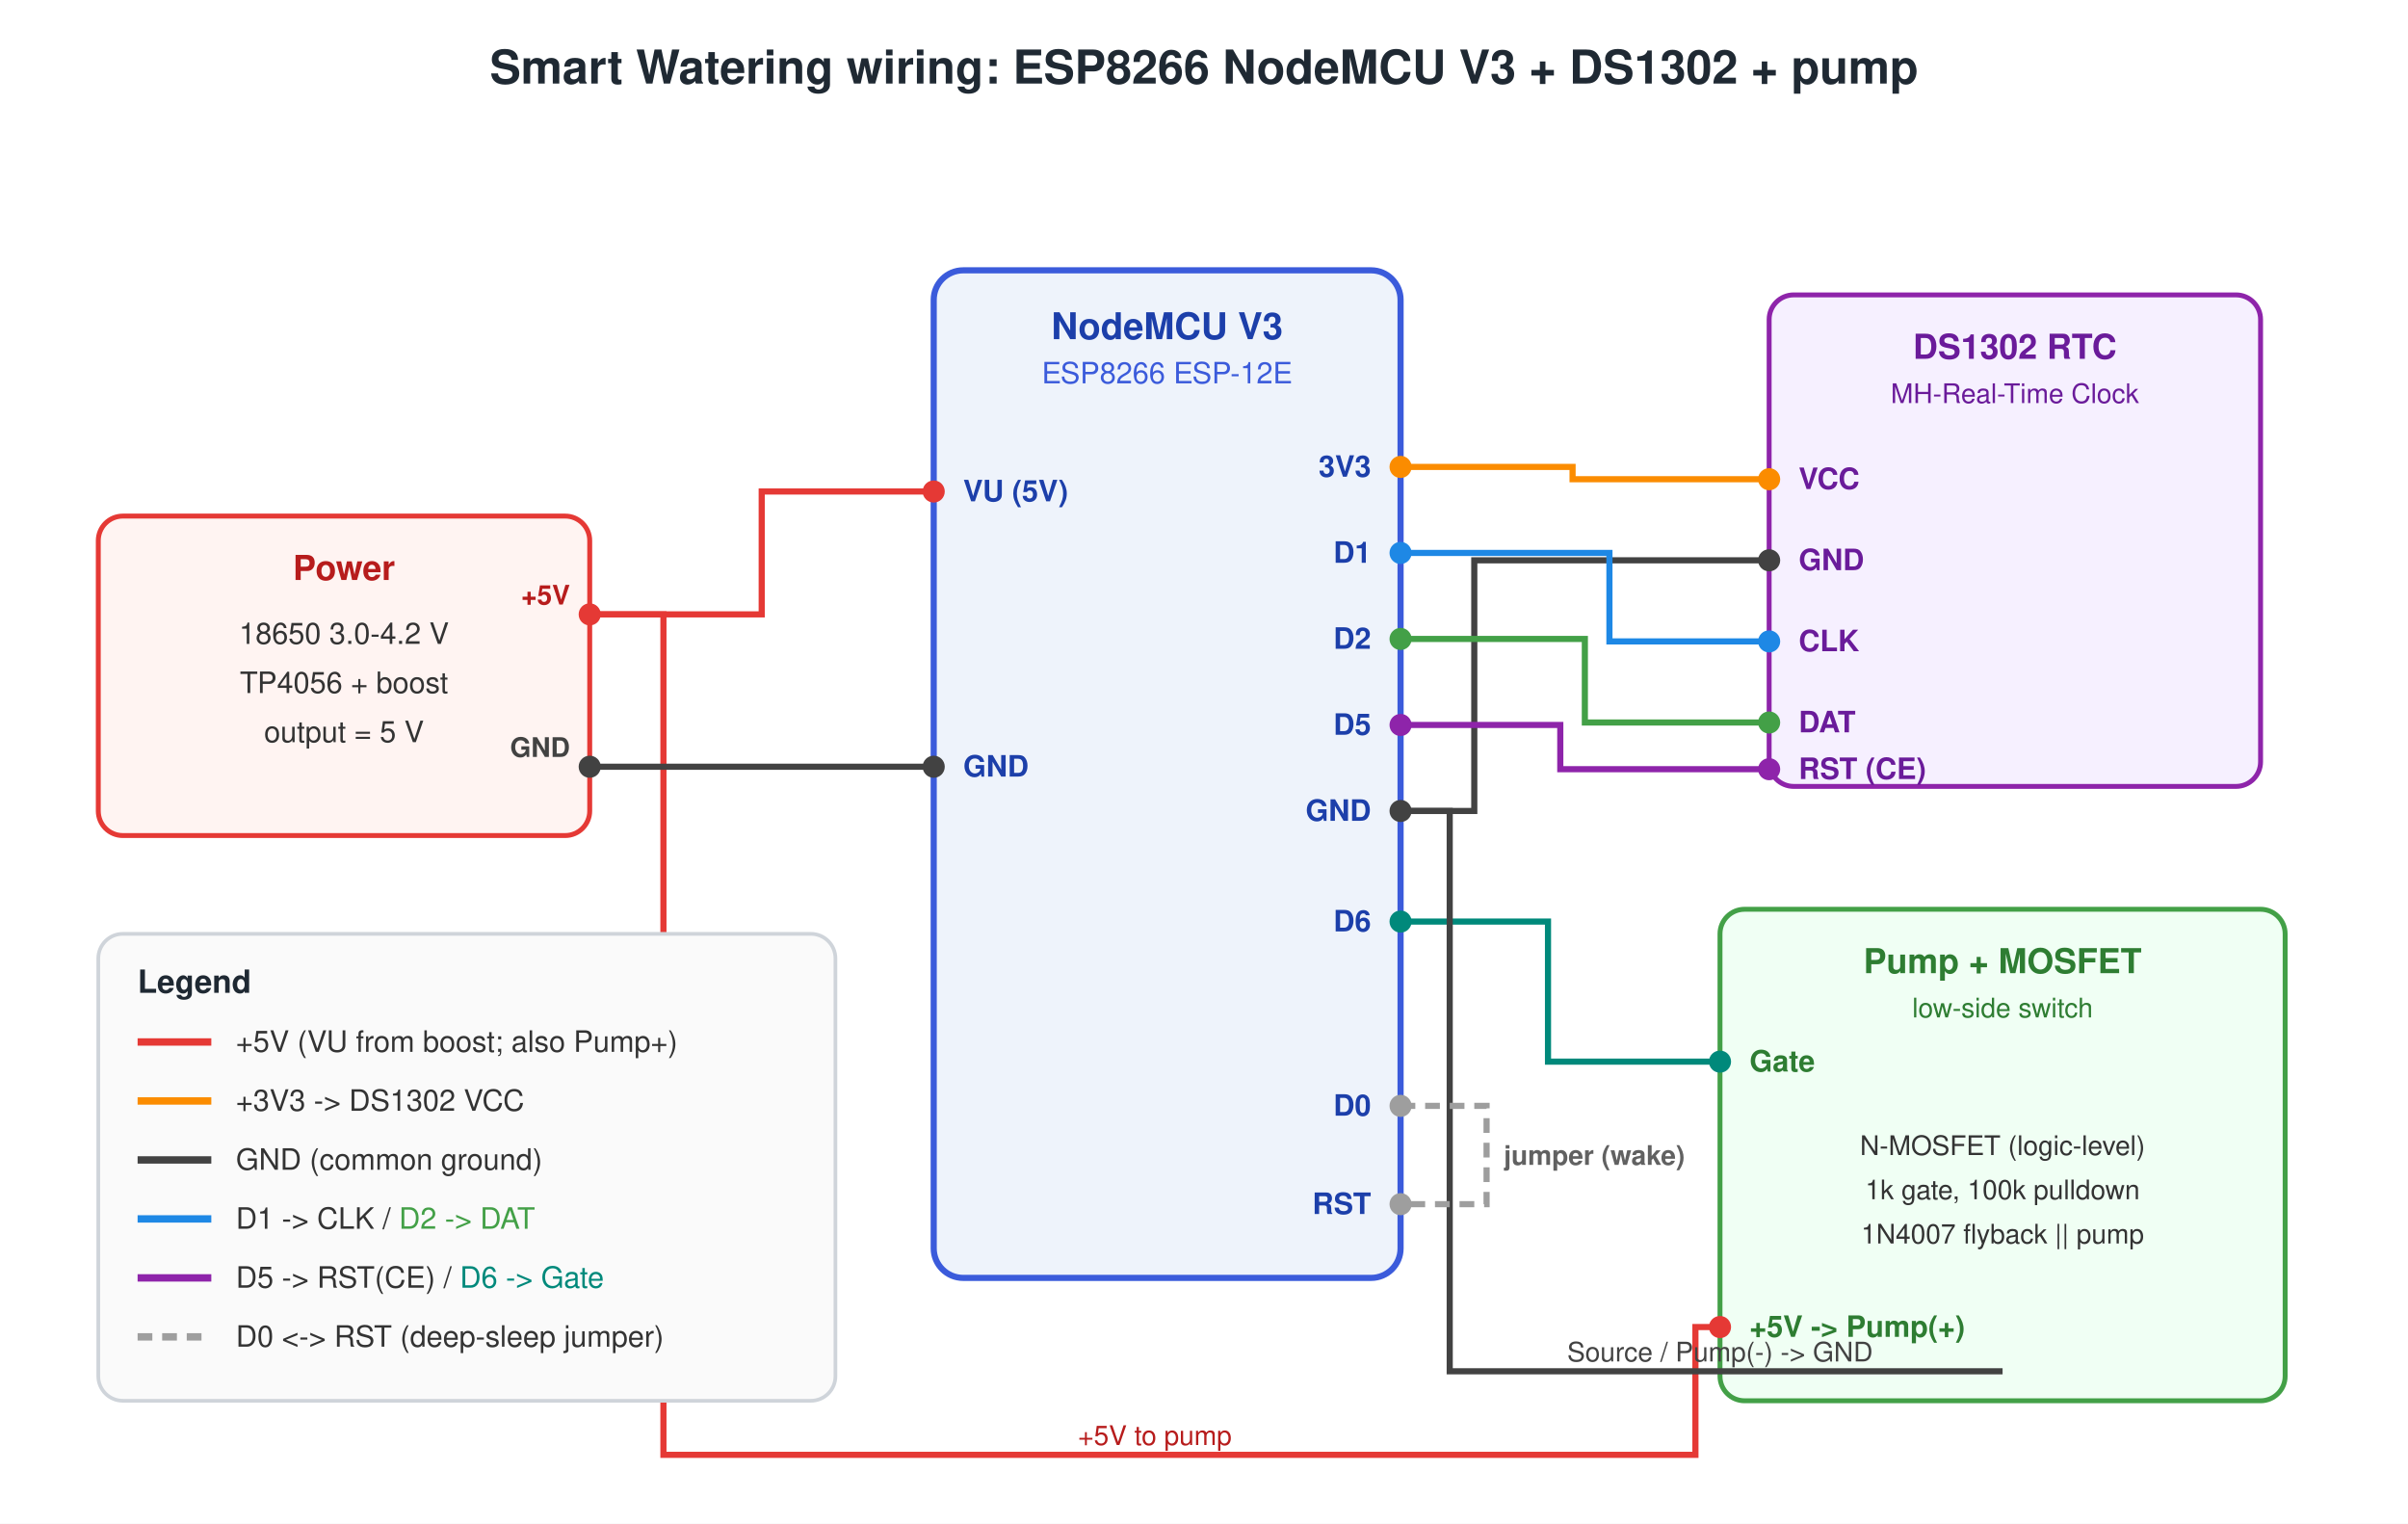
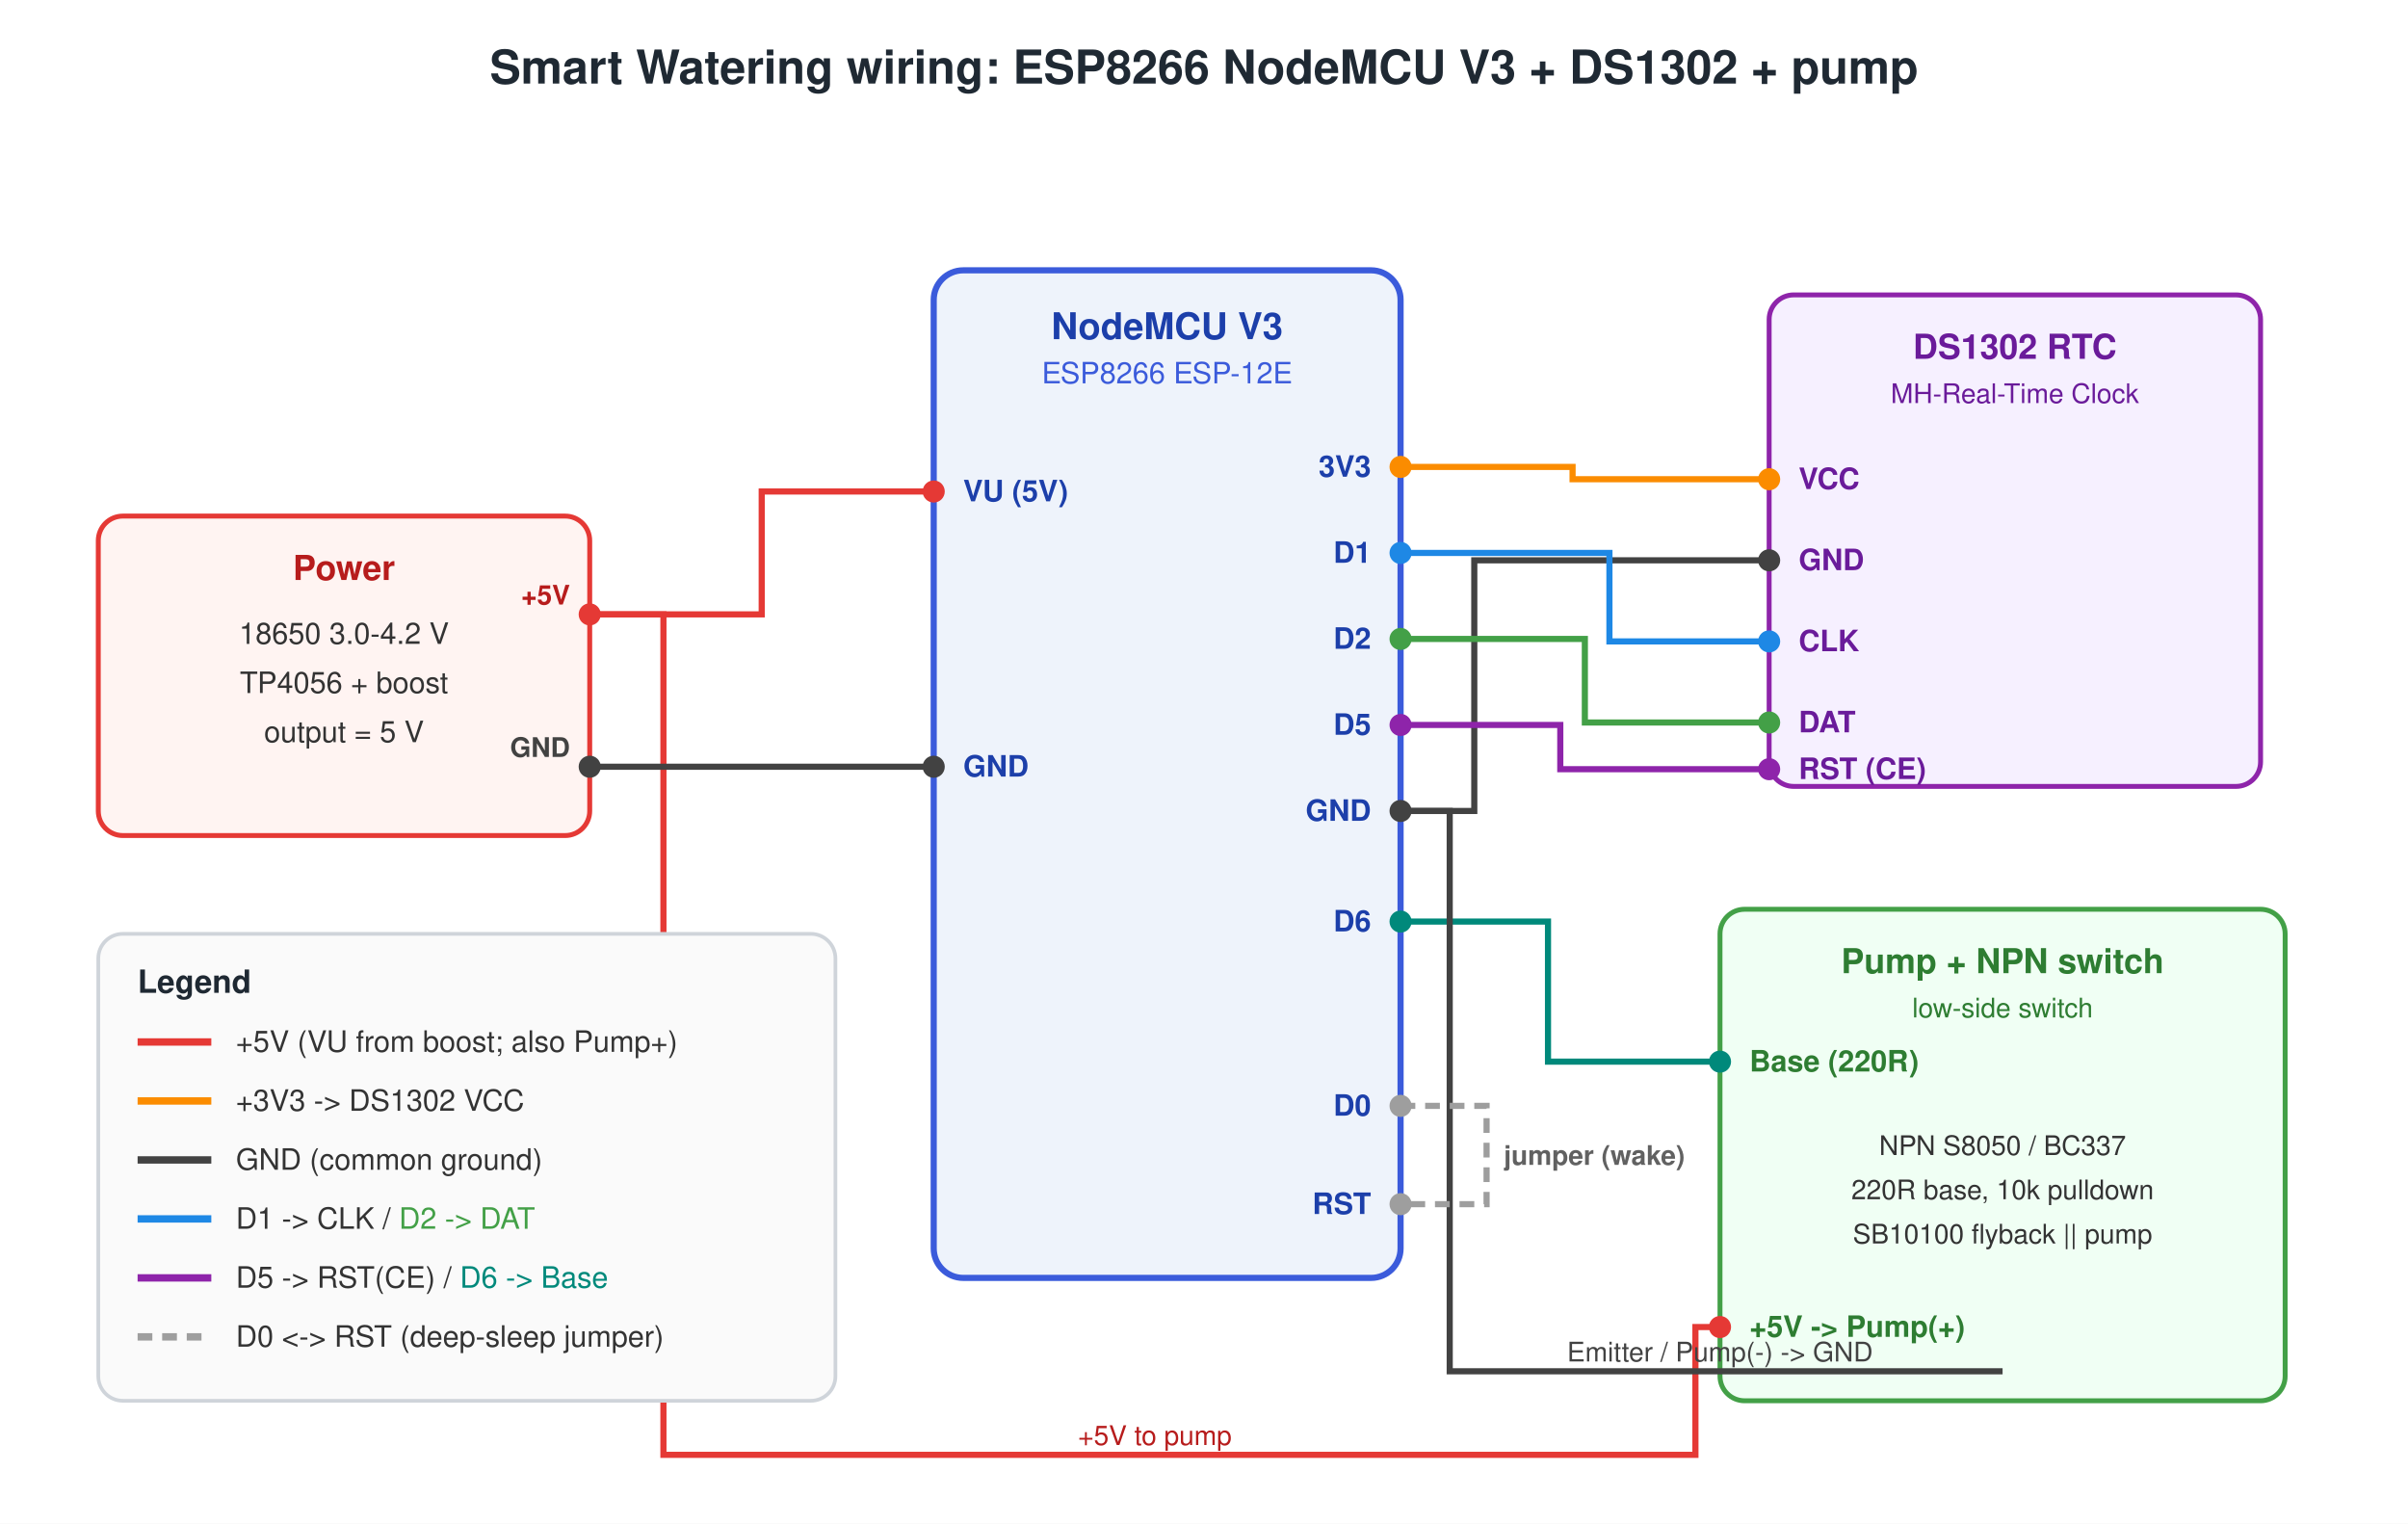
<svg xmlns="http://www.w3.org/2000/svg" width="980" height="620" viewBox="0 0 980 620" font-family="Helvetica, Arial, sans-serif">
  <rect x="0" y="0" width="980" height="620" fill="#ffffff" />
  <text x="490" y="34" text-anchor="middle" font-size="19" font-weight="700" fill="#1f2933">Smart Watering wiring: ESP8266 NodeMCU V3 + DS1302 + pump</text>
  <rect x="40" y="210" width="200" height="130" rx="10" fill="#fff4f2" stroke="#e53935" stroke-width="2" />
  <text x="140" y="236" text-anchor="middle" font-size="14" font-weight="700" fill="#b71c1c">Power</text>
  <text x="140" y="262" text-anchor="middle" font-size="12" fill="#333">18650  3.0-4.2 V</text>
  <text x="140" y="282" text-anchor="middle" font-size="12" fill="#333">TP4056 + boost</text>
  <text x="140" y="302" text-anchor="middle" font-size="12" fill="#333">output = 5 V</text>
  <circle cx="240" cy="250" r="4.5" fill="#e53935" />
  <text x="232" y="246" text-anchor="end" font-size="11" font-weight="600" fill="#b71c1c">+5V</text>
  <circle cx="240" cy="312" r="4.5" fill="#424242" />
  <text x="232" y="308" text-anchor="end" font-size="11" font-weight="600" fill="#424242">GND</text>
  <rect x="380" y="110" width="190" height="410" rx="12" fill="#eef3fb" stroke="#3b5bdb" stroke-width="2.5" />
  <text x="475" y="138" text-anchor="middle" font-size="15" font-weight="700" fill="#1c3faa">NodeMCU V3</text>
  <text x="475" y="156" text-anchor="middle" font-size="12" fill="#3b5bdb">ESP8266 ESP-12E</text>
  <circle cx="380" cy="200" r="4.5" fill="#e53935" />
  <text x="392" y="204" font-size="12" font-weight="600" fill="#1c3faa">VU (5V)</text>
  <circle cx="380" cy="312" r="4.5" fill="#424242" />
  <text x="392" y="316" font-size="12" font-weight="600" fill="#1c3faa">GND</text>
  <circle cx="570" cy="190" r="4.5" fill="#fb8c00" />
  <text x="558" y="194" text-anchor="end" font-size="12" font-weight="600" fill="#1c3faa">3V3</text>
  <circle cx="570" cy="225" r="4.5" fill="#1e88e5" />
  <text x="558" y="229" text-anchor="end" font-size="12" font-weight="600" fill="#1c3faa">D1</text>
  <circle cx="570" cy="260" r="4.5" fill="#43a047" />
  <text x="558" y="264" text-anchor="end" font-size="12" font-weight="600" fill="#1c3faa">D2</text>
  <circle cx="570" cy="295" r="4.5" fill="#8e24aa" />
  <text x="558" y="299" text-anchor="end" font-size="12" font-weight="600" fill="#1c3faa">D5</text>
  <circle cx="570" cy="330" r="4.5" fill="#424242" />
  <text x="558" y="334" text-anchor="end" font-size="12" font-weight="600" fill="#1c3faa">GND</text>
  <circle cx="570" cy="375" r="4.5" fill="#00897b" />
  <text x="558" y="379" text-anchor="end" font-size="12" font-weight="600" fill="#1c3faa">D6</text>
  <circle cx="570" cy="450" r="4.5" fill="#9e9e9e" />
  <text x="558" y="454" text-anchor="end" font-size="12" font-weight="600" fill="#1c3faa">D0</text>
  <circle cx="570" cy="490" r="4.5" fill="#9e9e9e" />
  <text x="558" y="494" text-anchor="end" font-size="12" font-weight="600" fill="#1c3faa">RST</text>
  <rect x="720" y="120" width="200" height="200" rx="10" fill="#f6f0ff" stroke="#8e24aa" stroke-width="2" />
  <text x="820" y="146" text-anchor="middle" font-size="14" font-weight="700" fill="#6a1b9a">DS1302 RTC</text>
  <text x="820" y="164" text-anchor="middle" font-size="11" fill="#6a1b9a">MH-Real-Time Clock</text>
  <circle cx="720" cy="195" r="4.5" fill="#fb8c00" />
  <text x="732" y="199" font-size="12" font-weight="600" fill="#6a1b9a">VCC</text>
  <circle cx="720" cy="228" r="4.5" fill="#424242" />
  <text x="732" y="232" font-size="12" font-weight="600" fill="#6a1b9a">GND</text>
  <circle cx="720" cy="261" r="4.5" fill="#1e88e5" />
  <text x="732" y="265" font-size="12" font-weight="600" fill="#6a1b9a">CLK</text>
  <circle cx="720" cy="294" r="4.5" fill="#43a047" />
  <text x="732" y="298" font-size="12" font-weight="600" fill="#6a1b9a">DAT</text>
  <circle cx="720" cy="313" r="4.5" fill="#8e24aa" />
  <text x="732" y="317" font-size="12" font-weight="600" fill="#6a1b9a">RST (CE)</text>
  <rect x="700" y="370" width="230" height="200" rx="10" fill="#f0fff4" stroke="#43a047" stroke-width="2" />
-   <text x="815" y="396" text-anchor="middle" font-size="14" font-weight="700" fill="#2e7d32">Pump + MOSFET</text>
+   <text x="815" y="396" text-anchor="middle" font-size="14" font-weight="700" fill="#2e7d32">Pump + NPN switch</text>
  <text x="815" y="414" text-anchor="middle" font-size="11" fill="#2e7d32">low-side switch</text>
-   <text x="815" y="470" text-anchor="middle" font-size="11" fill="#333">N-MOSFET (logic-level)</text>
-   <text x="815" y="488" text-anchor="middle" font-size="11" fill="#333">1k gate, 100k pulldown</text>
-   <text x="815" y="506" text-anchor="middle" font-size="11" fill="#333">1N4007 flyback || pump</text>
+   <text x="815" y="470" text-anchor="middle" font-size="11" fill="#333">NPN S8050 / BC337</text>
+   <text x="815" y="488" text-anchor="middle" font-size="11" fill="#333">220R base, 10k pulldown</text>
+   <text x="815" y="506" text-anchor="middle" font-size="11" fill="#333">SB10100 flyback || pump</text>
  <circle cx="700" cy="432" r="4.5" fill="#00897b" />
-   <text x="712" y="436" font-size="12" font-weight="600" fill="#2e7d32">Gate</text>
+   <text x="712" y="436" font-size="12" font-weight="600" fill="#2e7d32">Base (220R)</text>
  <circle cx="700" cy="540" r="4.5" fill="#e53935" />
  <text x="712" y="544" font-size="12" font-weight="600" fill="#2e7d32">+5V -&gt; Pump(+)</text>
  <polyline points="240,250 310,250 310,200 380,200" fill="none" stroke="#e53935" stroke-width="2.5" />
  <polyline points="240,250 270,250 270,592 690,592 690,540 700,540" fill="none" stroke="#e53935" stroke-width="2.5" />
  <text x="470" y="588" text-anchor="middle" font-size="11" fill="#b71c1c">+5V to pump</text>
  <polyline points="240,312 380,312" fill="none" stroke="#424242" stroke-width="2.5" />
  <polyline points="570,190 640,190 640,195 720,195" fill="none" stroke="#fb8c00" stroke-width="2.5" />
  <polyline points="570,330 600,330 600,228 720,228" fill="none" stroke="#424242" stroke-width="2.5" />
  <polyline points="570,225 655,225 655,261 720,261" fill="none" stroke="#1e88e5" stroke-width="2.5" />
  <polyline points="570,260 645,260 645,294 720,294" fill="none" stroke="#43a047" stroke-width="2.5" />
  <polyline points="570,295 635,295 635,313 720,313" fill="none" stroke="#8e24aa" stroke-width="2.5" />
  <polyline points="570,375 630,375 630,432 700,432" fill="none" stroke="#00897b" stroke-width="2.5" />
  <polyline points="570,330 590,330 590,558 815,558" fill="none" stroke="#424242" stroke-width="2.5" />
-   <text x="700" y="554" text-anchor="middle" font-size="11" fill="#424242">Source / Pump(-) -&gt; GND</text>
+   <text x="700" y="554" text-anchor="middle" font-size="11" fill="#424242">Emitter / Pump(-) -&gt; GND</text>
  <polyline points="570,450 605,450 605,490 570,490" fill="none" stroke="#9e9e9e" stroke-width="2.5" stroke-dasharray="6 4" />
  <text x="612" y="474" font-size="11" font-weight="600" fill="#616161">jumper (wake)</text>
  <rect x="40" y="380" width="300" height="190" rx="10" fill="#fafafa" stroke="#cfd4da" stroke-width="1.5" />
  <text x="56" y="404" font-size="13" font-weight="700" fill="#1f2933">Legend</text>
  <line x1="56" y1="424" x2="86" y2="424" stroke="#e53935" stroke-width="3" />
  <text x="96" y="428" font-size="12" fill="#333">+5V (VU from boost; also Pump+)</text>
  <line x1="56" y1="448" x2="86" y2="448" stroke="#fb8c00" stroke-width="3" />
  <text x="96" y="452" font-size="12" fill="#333">+3V3 -&gt; DS1302 VCC</text>
  <line x1="56" y1="472" x2="86" y2="472" stroke="#424242" stroke-width="3" />
  <text x="96" y="476" font-size="12" fill="#333">GND (common ground)</text>
  <line x1="56" y1="496" x2="86" y2="496" stroke="#1e88e5" stroke-width="3" />
  <text x="96" y="500" font-size="12" fill="#333">D1 -&gt; CLK   /   <tspan fill="#43a047">D2 -&gt; DAT</tspan>
  </text>
  <line x1="56" y1="520" x2="86" y2="520" stroke="#8e24aa" stroke-width="3" />
-   <text x="96" y="524" font-size="12" fill="#333">D5 -&gt; RST(CE)  /  <tspan fill="#00897b">D6 -&gt; Gate</tspan>
+   <text x="96" y="524" font-size="12" fill="#333">D5 -&gt; RST(CE)  /  <tspan fill="#00897b">D6 -&gt; Base</tspan>
  </text>
  <line x1="56" y1="544" x2="86" y2="544" stroke="#9e9e9e" stroke-width="3" stroke-dasharray="6 4" />
  <text x="96" y="548" font-size="12" fill="#333">D0 &lt;-&gt; RST (deep-sleep jumper)</text>
</svg>
